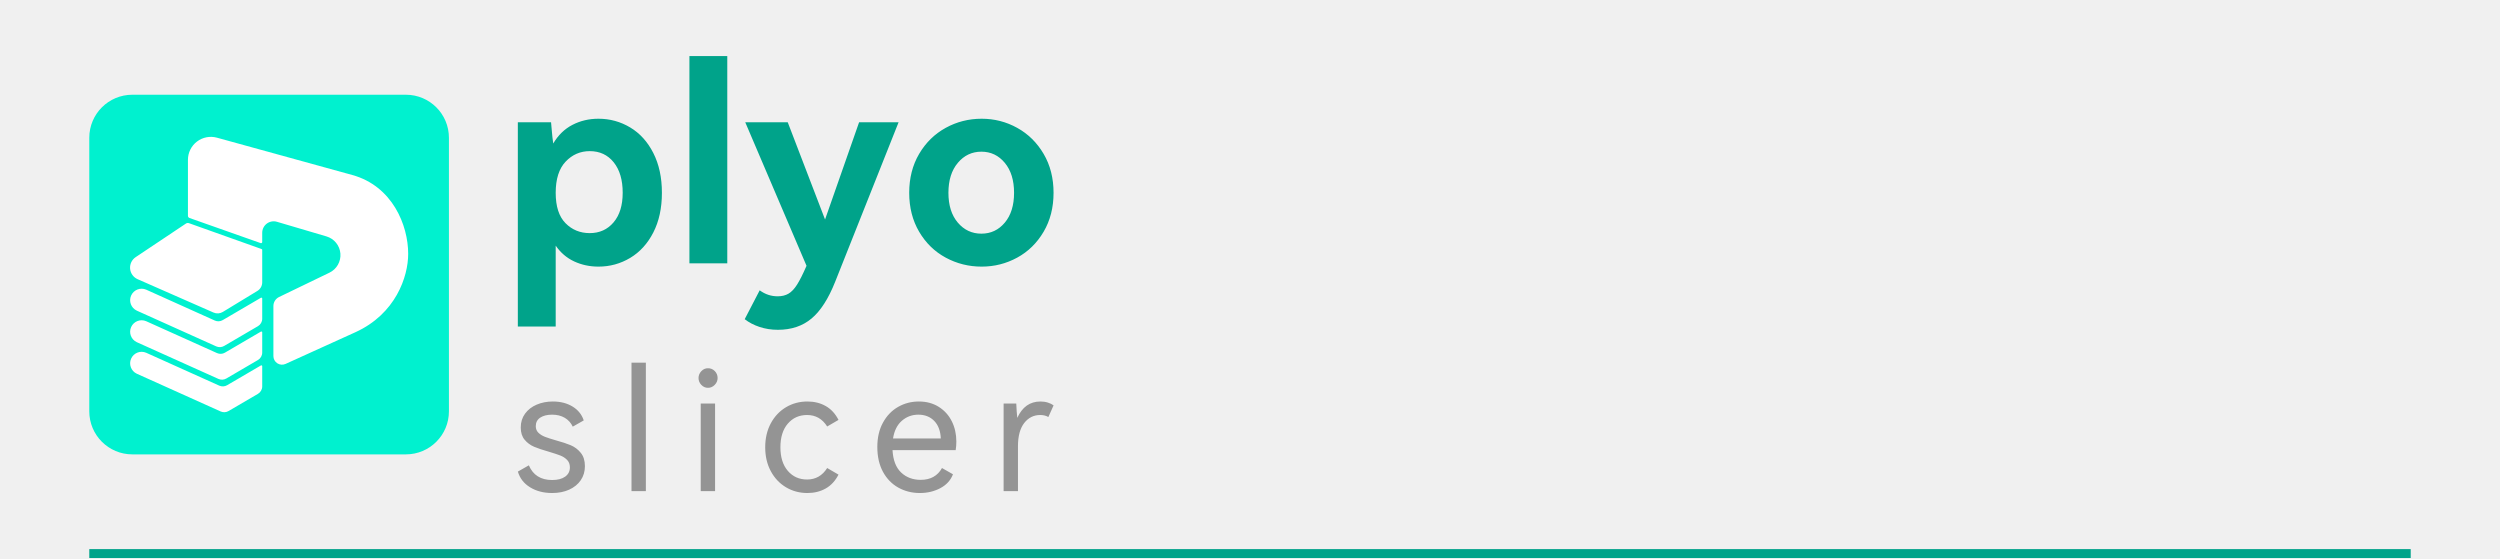
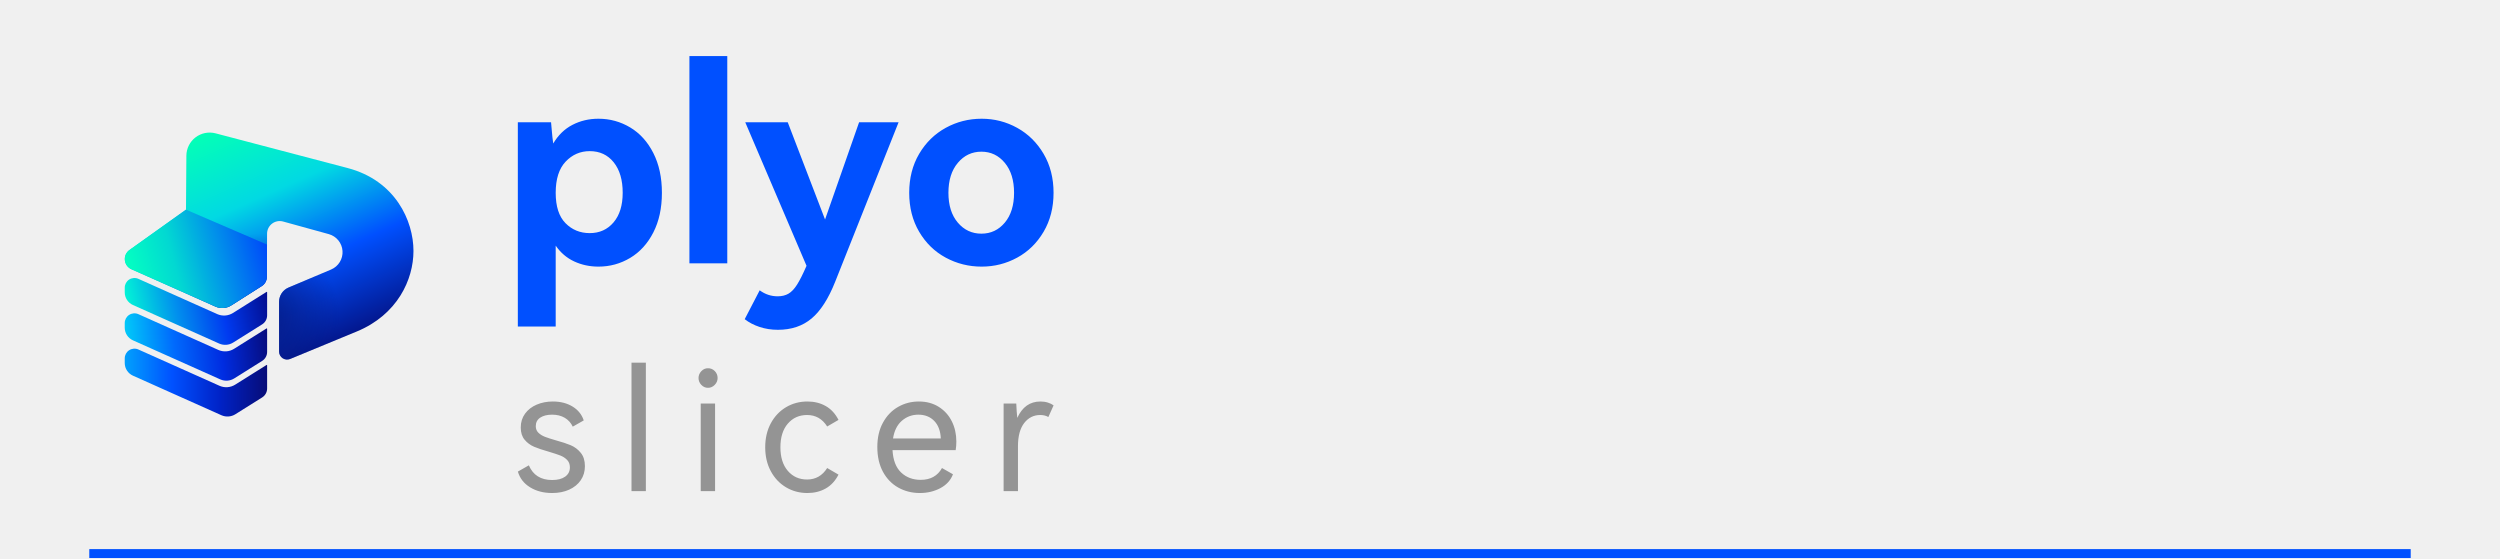
<svg xmlns="http://www.w3.org/2000/svg" width="560" height="125" viewBox="0 0 560 125">
-   <rect x="20.00" y="21.22" width="80.56" height="80.56" rx="9.64" ry="9.64" style="fill:#00F1CF;" />
  <g transform="translate(20.00 21.22) scale(0.06424)">
-     <path d="M 349.33 429.76 A 8.00 8.00 0 0 1 343.99 422.22 L 343.99 226.92 A 80.00 80.00 0 0 1 445.26 149.80 L 916.99 279.88 C 1056.99 318.52 1111.99 454.88 1111.99 554.88 C 1111.99 634.88 1067.99 764.45 927.99 828.08 L 684.39 938.64 A 30.00 30.00 0 0 1 641.99 911.32 L 641.99 736.84 A 35.00 35.00 0 0 1 661.77 705.32 L 837.42 620.47 A 68.00 68.00 0 0 0 827.10 494.03 L 654.31 443.03 A 40.00 40.00 0 0 0 602.99 481.39 L 602.99 513.62 A 4.00 4.00 0 0 1 597.66 517.40 Z M 336.98 449.23 A 12.00 12.00 0 0 1 347.67 447.90 L 601.00 538.17 A 3.00 3.00 0 0 1 602.99 540.99 L 602.99 654.19 A 35.00 35.00 0 0 1 586.17 684.10 L 465.57 757.41 A 35.00 35.00 0 0 1 433.31 759.55 L 168.47 643.17 A 44.00 44.00 0 0 1 161.73 566.30 Z M 198.48 679.75 L 437.71 787.40 A 30.00 30.00 0 0 0 465.16 785.94 L 598.48 707.95 A 3.00 3.00 0 0 1 602.99 710.54 L 602.99 781.08 A 30.00 30.00 0 0 1 588.14 806.98 L 470.12 876.02 A 30.00 30.00 0 0 1 442.66 877.48 L 165.61 752.81 A 40.06 40.06 0 0 1 198.48 679.75 Z M 198.48 789.75 L 445.43 900.88 A 30.00 30.00 0 0 0 472.89 899.41 L 598.48 825.95 A 3.00 3.00 0 0 1 602.99 828.54 L 602.99 899.08 A 30.00 30.00 0 0 1 588.14 924.98 L 477.85 989.49 A 30.00 30.00 0 0 1 450.39 990.96 L 165.61 862.81 A 40.06 40.06 0 0 1 198.48 789.75 Z M 198.48 899.75 L 453.16 1014.36 A 30.00 30.00 0 0 0 480.62 1012.89 L 598.48 943.95 A 3.00 3.00 0 0 1 602.99 946.54 L 602.99 1017.08 A 30.00 30.00 0 0 1 588.14 1042.98 L 485.58 1102.97 A 30.00 30.00 0 0 1 458.12 1104.44 L 165.61 972.81 A 40.06 40.06 0 0 1 198.48 899.75 Z" style="fill:#FFFFFF;" />
+     <defs>
+       <linearGradient id="plyo-mur" gradientUnits="userSpaceOnUse" x1="116.0" y1="264.7" x2="457.4" y2="1031.5">
+         <stop offset="0.000" stop-color="#03FFB7" />
+         <stop offset="0.333" stop-color="#01D9E3" />
+         <stop offset="0.667" stop-color="#0050FF" />
+         <stop offset="1.000" stop-color="#031890" />
+       </linearGradient>
+       <linearGradient id="plyo-dalle" gradientUnits="userSpaceOnUse" x1="434.8" y1="-139.8" x2="-31.0" y2="-15.0">
+         <stop offset="0.000" stop-color="#004CF9" />
+         <stop offset="0.333" stop-color="#0192EA" />
+         <stop offset="0.667" stop-color="#02D8D2" />
+         <stop offset="1.000" stop-color="#03FFC2" />
+       </linearGradient>
+       <linearGradient id="plyo-c1" gradientUnits="userSpaceOnUse" x1="-24.0" y1="-17.6" x2="445.0" y2="-117.3">
+         <stop offset="0.000" stop-color="#02F2D7" />
+         <stop offset="0.333" stop-color="#0190EE" />
+         <stop offset="0.667" stop-color="#003AF0" />
+         <stop offset="1.000" stop-color="#030E91" />
+       </linearGradient>
+       <linearGradient id="plyo-c2" gradientUnits="userSpaceOnUse" x1="521.9" y1="-76.4" x2="40.0" y2="-25.8">
+         <stop offset="0.000" stop-color="#060D80" />
+         <stop offset="0.333" stop-color="#002CE1" />
+         <stop offset="0.667" stop-color="#006AFD" />
+         <stop offset="1.000" stop-color="#01C7F9" />
+       </linearGradient>
+       <linearGradient id="plyo-c3" gradientUnits="userSpaceOnUse" x1="127.1" y1="-20.4" x2="615.1" y2="-20.4">
+         <stop offset="0.000" stop-color="#019FFD" />
+         <stop offset="0.333" stop-color="#0051FF" />
+         <stop offset="0.667" stop-color="#0023C8" />
+         <stop offset="1.000" stop-color="#070D7A" />
+       </linearGradient>
+       <radialGradient id="plyo-voile" gradientUnits="userSpaceOnUse" cx="586.0" cy="773.4" r="288.6">
+         <stop offset="0" stop-color="#061981" stop-opacity="1" />
+         <stop offset="1" stop-color="#061981" stop-opacity="0" />
+       </radialGradient>
+     </defs>
+     <path d="M 337.20 400.76 L 338.55 212.57 A 81.20 81.20 0 0 1 440.38 134.62 L 901.00 255.66 C 1067.20 299.33 1130.40 439.46 1130.40 544.66 C 1130.40 644.46 1074.50 767.14 932.30 825.76 L 700.35 921.37 A 27.90 27.90 0 0 1 661.82 895.56 L 661.89 721.81 A 53.70 53.70 0 0 1 694.64 672.39 L 843.19 609.47 A 65.50 65.50 0 0 0 835.05 486.01 L 675.75 442.08 A 44.10 44.10 0 0 0 619.92 484.38 L 619.20 635.12 A 38.10 38.10 0 0 1 601.50 667.11 L 494.78 734.79 A 58.10 58.10 0 0 1 440.06 738.81 L 146.86 608.45 A 38.80 38.80 0 0 1 140.08 541.41 Z" fill="url(#plyo-mur)" />
+     <path d="M 337.20 400.76 L 338.55 212.57 A 81.20 81.20 0 0 1 440.38 134.62 L 901.00 255.66 C 1067.20 299.33 1130.40 439.46 1130.40 544.66 C 1130.40 644.46 1074.50 767.14 932.30 825.76 L 700.35 921.37 A 27.90 27.90 0 0 1 661.82 895.56 L 661.89 721.81 A 53.70 53.70 0 0 1 694.64 672.39 L 843.19 609.47 A 65.50 65.50 0 0 0 835.05 486.01 L 675.75 442.08 A 44.10 44.10 0 0 0 619.92 484.38 L 619.20 635.12 A 38.10 38.10 0 0 1 601.50 667.11 L 494.78 734.79 A 58.10 58.10 0 0 1 440.06 738.81 L 146.86 608.45 A 38.80 38.80 0 0 1 140.08 541.41 Z" fill="url(#plyo-voile)" />
+     <path d="M 337.20 400.76 L 619.74 522.56 L 619.20 635.12 A 38.10 38.10 0 0 1 601.50 667.11 L 494.78 734.79 A 58.10 58.10 0 0 1 440.06 738.81 L 146.86 608.45 A 38.80 38.80 0 0 1 140.08 541.41 Z" fill="url(#plyo-dalle)" />
+     <path d="M 123.60 672.84 A 33.80 33.80 0 0 1 171.20 641.99 L 446.07 764.91 A 58.30 58.30 0 0 0 500.86 761.07 L 618.11 687.49 A 1.30 1.30 0 0 1 620.10 688.59 L 620.10 769.43 A 36.90 36.90 0 0 1 602.82 800.69 L 501.60 864.21 A 51.90 51.90 0 0 1 452.82 867.63 L 152.24 733.21 A 48.40 48.40 0 0 1 123.60 689.03 Z" fill="url(#plyo-c1)" />
+     <path d="M 123.60 796.04 A 33.80 33.80 0 0 1 171.20 765.19 L 449.98 889.86 A 58.30 58.30 0 0 0 504.77 886.02 L 618.11 814.89 A 1.30 1.30 0 0 1 620.10 815.99 L 620.10 896.83 A 36.90 36.90 0 0 1 602.82 928.09 L 505.50 989.16 A 51.90 51.90 0 0 1 456.73 992.58 L 152.24 856.41 A 48.40 48.40 0 0 1 123.60 812.23 Z" fill="url(#plyo-c2)" />
+     <path d="M 123.60 919.24 A 33.80 33.80 0 0 1 171.20 888.39 L 453.89 1014.81 A 58.30 58.30 0 0 0 508.68 1010.97 L 618.11 942.29 A 1.30 1.30 0 0 1 620.10 943.39 L 620.10 1024.23 A 36.90 36.90 0 0 1 602.82 1055.49 L 509.41 1114.11 A 51.90 51.90 0 0 1 460.64 1117.53 L 152.24 979.61 A 48.40 48.40 0 0 1 123.60 935.43 Z" fill="url(#plyo-c3)" />
  </g>
  <g transform="translate(112.03 58.99) scale(0.061007)">
-     <path d="M594.0 -259Q594.0 -175 562.5 -113.5Q531.0 -52 477.5 -20.0Q424.0 12 361.0 12Q313.0 12 272.0 -7.0Q231.0 -26 204.0 -65V232H65.0V-518H187.0L190.0 -484Q191.0 -474 192.0 -463.0Q193.0 -452 195.0 -440Q222.0 -486 265.5 -508.5Q309.0 -531 361.0 -531Q424.0 -531 477.5 -499.0Q531.0 -467 562.5 -405.0Q594.0 -343 594.0 -259ZM450.0 -259Q450.0 -330 417.0 -371.0Q384.0 -412 329.0 -412Q277.0 -412 240.5 -373.5Q204.0 -335 204.0 -259Q204.0 -184 240.0 -147.5Q276.0 -111 329.0 -111Q383.0 -111 416.5 -150.5Q450.0 -190 450.0 -259Z M834.0 0H695.0V-761H834.0Z M1318.0 -518H1463.0L1230.0 68Q1193.0 161 1143.5 202.5Q1094.0 244 1020.0 244Q984.0 244 952.5 233.5Q921.0 223 898.0 205L953.0 99Q983.0 121 1019.0 121Q1042.0 121 1058.5 111.5Q1075.0 102 1090.0 78.5Q1105.0 55 1125.0 9L900.0 -518H1056.0L1193.0 -161Z M1768.0 -531Q1838.0 -531 1898.5 -497.5Q1959.0 -464 1995.5 -402.0Q2032.0 -340 2032.0 -259Q2032.0 -178 1995.5 -116.0Q1959.0 -54 1898.5 -21.0Q1838.0 12 1768.0 12Q1697.0 12 1636.0 -21.0Q1575.0 -54 1538.5 -116.0Q1502.0 -178 1502.0 -259Q1502.0 -340 1538.5 -402.0Q1575.0 -464 1636.0 -497.5Q1697.0 -531 1768.0 -531ZM1767.0 -109Q1819.0 -109 1853.0 -149.5Q1887.0 -190 1887.0 -259Q1887.0 -328 1853.0 -369.0Q1819.0 -410 1767.0 -410Q1715.0 -410 1680.5 -369.0Q1646.0 -328 1646.0 -259Q1646.0 -190 1680.5 -149.5Q1715.0 -109 1767.0 -109Z" style="fill:#00A38A;" />
+     <path d="M594.0 -259Q594.0 -175 562.5 -113.5Q531.0 -52 477.5 -20.0Q424.0 12 361.0 12Q313.0 12 272.0 -7.0Q231.0 -26 204.0 -65V232H65.0V-518H187.0L190.0 -484Q191.0 -474 192.0 -463.0Q193.0 -452 195.0 -440Q222.0 -486 265.5 -508.5Q309.0 -531 361.0 -531Q424.0 -531 477.5 -499.0Q531.0 -467 562.5 -405.0Q594.0 -343 594.0 -259ZM450.0 -259Q450.0 -330 417.0 -371.0Q384.0 -412 329.0 -412Q277.0 -412 240.5 -373.5Q204.0 -335 204.0 -259Q204.0 -184 240.0 -147.5Q276.0 -111 329.0 -111Q383.0 -111 416.5 -150.5Q450.0 -190 450.0 -259Z M834.0 0H695.0V-761H834.0Z M1318.0 -518H1463.0L1230.0 68Q1193.0 161 1143.5 202.5Q1094.0 244 1020.0 244Q984.0 244 952.5 233.5Q921.0 223 898.0 205L953.0 99Q983.0 121 1019.0 121Q1042.0 121 1058.5 111.5Q1075.0 102 1090.0 78.5Q1105.0 55 1125.0 9L900.0 -518H1056.0L1193.0 -161Z M1768.0 -531Q1838.0 -531 1898.5 -497.5Q1959.0 -464 1995.5 -402.0Q2032.0 -340 2032.0 -259Q2032.0 -178 1995.5 -116.0Q1959.0 -54 1898.5 -21.0Q1838.0 12 1768.0 12Q1697.0 12 1636.0 -21.0Q1575.0 -54 1538.5 -116.0Q1502.0 -178 1502.0 -259Q1502.0 -340 1538.5 -402.0Q1575.0 -464 1636.0 -497.5Q1697.0 -531 1768.0 -531ZM1767.0 -109Q1819.0 -109 1853.0 -149.5Q1887.0 -190 1887.0 -259Q1887.0 -328 1853.0 -369.0Q1819.0 -410 1767.0 -410Q1715.0 -410 1680.5 -369.0Q1646.0 -328 1646.0 -259Q1646.0 -190 1680.5 -149.5Q1715.0 -109 1767.0 -109Z" style="fill:#0050FF;" />
  </g>
  <g transform="translate(114.87 110.02) scale(0.037824)">
    <path d="M233.0 11Q157.0 11 102.0 -23.0Q47.0 -57 30.0 -116L95.0 -153Q132.0 -66 233.0 -66Q282.0 -66 310.0 -86.0Q338.0 -106 338.0 -141Q338.0 -168 321.5 -185.0Q305.0 -202 280.5 -211.5Q256.0 -221 212.0 -234Q159.0 -249 126.0 -263.0Q93.0 -277 70.0 -304.5Q47.0 -332 47.0 -377Q47.0 -424 72.5 -459.0Q98.0 -494 141.5 -512.5Q185.0 -531 237.0 -531Q305.0 -531 354.0 -501.0Q403.0 -471 420.0 -419L355.0 -382Q339.0 -416 307.5 -434.5Q276.0 -453 233.0 -453Q189.0 -453 162.5 -435.5Q136.0 -418 136.0 -385Q136.0 -361 151.5 -346.0Q167.0 -331 190.0 -322.0Q213.0 -313 255.0 -301Q310.0 -286 344.0 -271.5Q378.0 -257 402.5 -227.0Q427.0 -197 427.0 -148Q427.0 -101 402.5 -65.0Q378.0 -29 334.0 -9.0Q290.0 11 233.0 11Z M787.916 0H702.916V-761H787.916Z M1099.832 -670Q1099.832 -693 1116.332 -710.5Q1132.832 -728 1155.832 -728Q1179.832 -728 1196.332 -711.0Q1212.832 -694 1212.832 -670Q1212.832 -647 1195.832 -629.5Q1178.832 -612 1155.832 -612Q1132.832 -612 1116.332 -629.5Q1099.832 -647 1099.832 -670ZM1197.832 0H1112.832V-519H1197.832Z M1861.748 -137 1928.748 -98Q1900.748 -43 1853.248 -16.0Q1805.748 11 1744.748 11Q1674.748 11 1617.748 -23.0Q1560.748 -57 1527.748 -118.5Q1494.748 -180 1494.748 -260Q1494.748 -340 1527.748 -401.5Q1560.748 -463 1617.748 -497.0Q1674.748 -531 1744.748 -531Q1805.748 -531 1853.248 -504.0Q1900.748 -477 1928.748 -422L1861.748 -383Q1818.748 -451 1742.748 -451Q1672.748 -451 1628.748 -400.0Q1584.748 -349 1584.748 -260Q1584.748 -171 1628.748 -120.0Q1672.748 -69 1742.748 -69Q1818.748 -69 1861.748 -137Z M2626.665 -294Q2626.665 -266 2622.665 -243H2248.665Q2253.665 -154 2299.665 -110.5Q2345.665 -67 2415.665 -67Q2502.665 -67 2541.665 -137L2606.665 -100Q2586.665 -47 2532.165 -18.0Q2477.665 11 2410.665 11Q2340.665 11 2283.165 -21.0Q2225.665 -53 2192.165 -114.5Q2158.665 -176 2158.665 -262Q2158.665 -345 2192.165 -406.0Q2225.665 -467 2281.665 -499.0Q2337.665 -531 2404.665 -531Q2471.665 -531 2522.165 -499.5Q2572.665 -468 2599.665 -414.0Q2626.665 -360 2626.665 -294ZM2251.665 -312H2534.665Q2531.665 -379 2495.665 -416.0Q2459.665 -453 2401.665 -453Q2345.665 -453 2304.165 -417.0Q2262.665 -381 2251.665 -312Z M3202.581 -508 3171.581 -439Q3151.581 -451 3123.581 -451Q3065.581 -451 3028.581 -403.5Q2991.581 -356 2991.581 -265V0H2906.581V-519H2981.581Q2983.581 -469 2987.581 -434Q3031.581 -531 3124.581 -531Q3148.581 -531 3169.081 -524.5Q3189.581 -518 3202.581 -508Z" style="fill:#949494;" />
  </g>
-   <rect x="20" y="123" width="520" height="2" style="fill:#00A38A;" />
+   <rect x="20" y="123" width="520" height="2" style="fill:#0050FF;" />
</svg>
